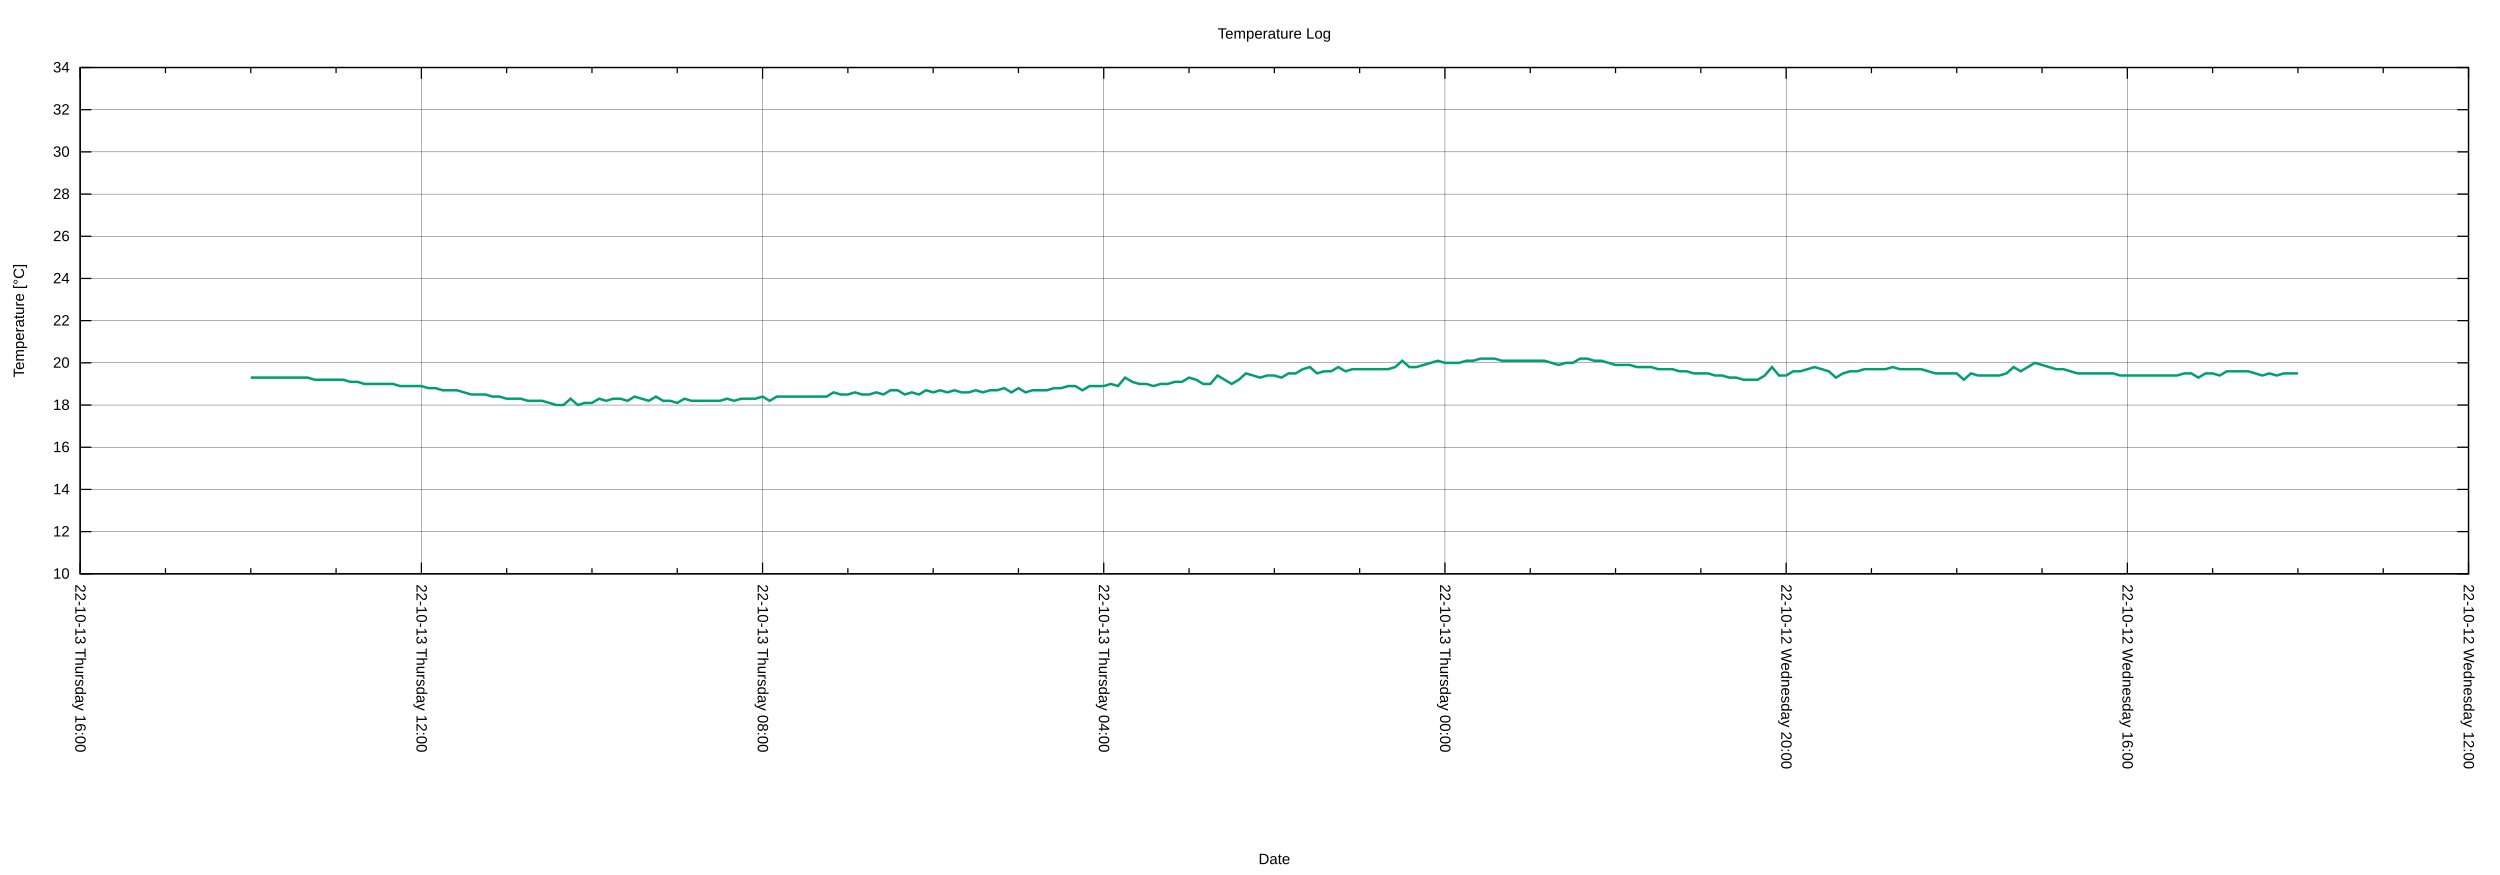
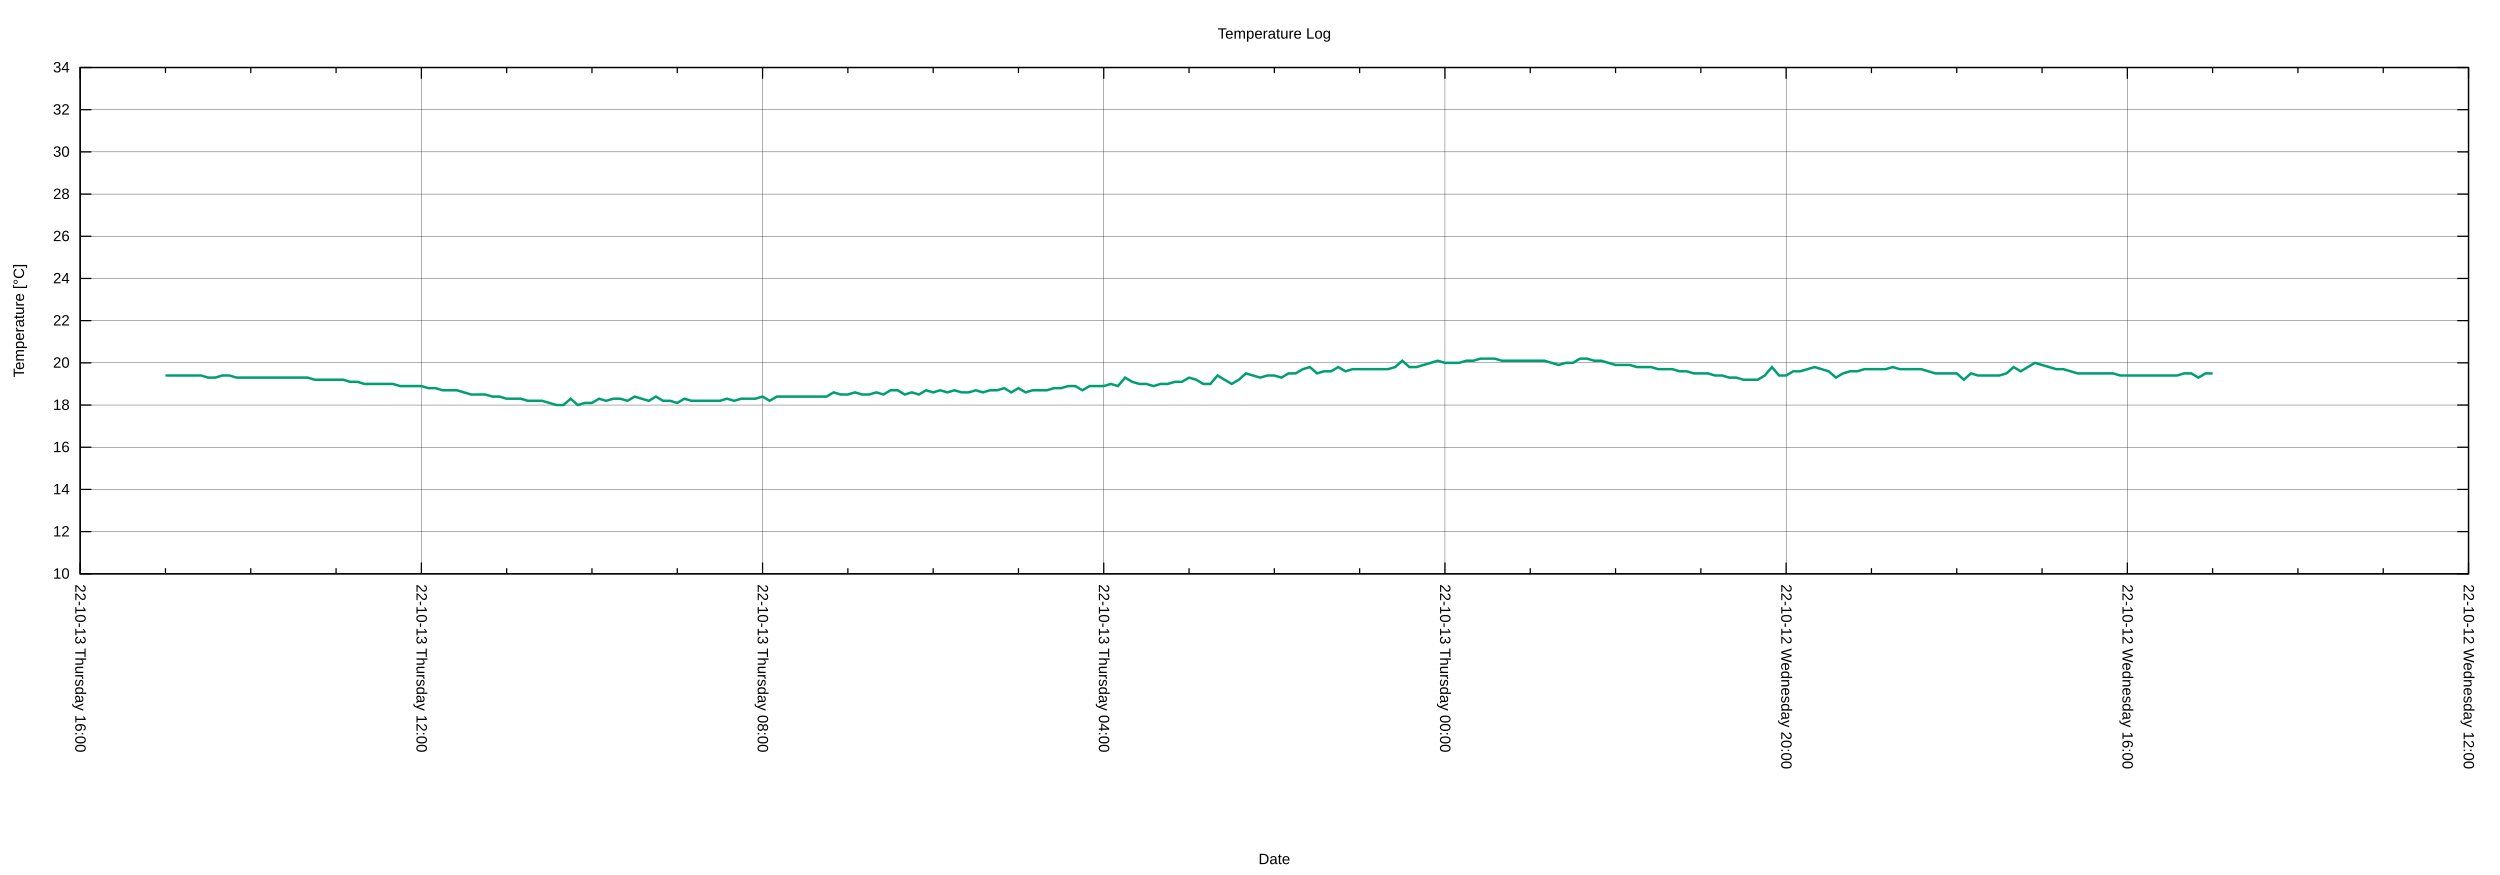
<svg xmlns="http://www.w3.org/2000/svg" xmlns:xlink="http://www.w3.org/1999/xlink" width="2000" height="700" viewBox="0 0 2000 700">
  <g id="gnuplot_canvas">
    <rect x="0" y="0" width="2000" height="700" fill="none" />
    <defs>
      <circle id="gpDot" r="0.5" stroke-width="0.5" stroke="currentColor" />
      <path id="gpPt0" stroke-width="0.222" stroke="currentColor" d="M-1,0 h2 M0,-1 v2" />
      <path id="gpPt1" stroke-width="0.222" stroke="currentColor" d="M-1,-1 L1,1 M1,-1 L-1,1" />
      <path id="gpPt2" stroke-width="0.222" stroke="currentColor" d="M-1,0 L1,0 M0,-1 L0,1 M-1,-1 L1,1 M-1,1 L1,-1" />
      <rect id="gpPt3" stroke-width="0.222" stroke="currentColor" x="-1" y="-1" width="2" height="2" />
      <rect id="gpPt4" stroke-width="0.222" stroke="currentColor" fill="currentColor" x="-1" y="-1" width="2" height="2" />
      <circle id="gpPt5" stroke-width="0.222" stroke="currentColor" cx="0" cy="0" r="1" />
      <use xlink:href="#gpPt5" id="gpPt6" fill="currentColor" stroke="none" />
      <path id="gpPt7" stroke-width="0.222" stroke="currentColor" d="M0,-1.33 L-1.33,0.67 L1.33,0.67 z" />
      <use xlink:href="#gpPt7" id="gpPt8" fill="currentColor" stroke="none" />
      <use xlink:href="#gpPt7" id="gpPt9" stroke="currentColor" transform="rotate(180)" />
      <use xlink:href="#gpPt9" id="gpPt10" fill="currentColor" stroke="none" />
      <use xlink:href="#gpPt3" id="gpPt11" stroke="currentColor" transform="rotate(45)" />
      <use xlink:href="#gpPt11" id="gpPt12" fill="currentColor" stroke="none" />
      <path id="gpPt13" stroke-width="0.222" stroke="currentColor" d="M0,1.330 L1.265,0.411 L0.782,-1.067 L-0.782,-1.076 L-1.265,0.411 z" />
      <use xlink:href="#gpPt13" id="gpPt14" fill="currentColor" stroke="none" />
      <filter id="textbox" filterUnits="objectBoundingBox" x="0" y="0" height="1" width="1">
        <feFlood flood-color="white" flood-opacity="1" result="bgnd" />
        <feComposite in="SourceGraphic" in2="bgnd" operator="atop" />
      </filter>
      <filter id="greybox" filterUnits="objectBoundingBox" x="0" y="0" height="1" width="1">
        <feFlood flood-color="lightgrey" flood-opacity="1" result="grey" />
        <feComposite in="SourceGraphic" in2="grey" operator="atop" />
      </filter>
    </defs>
    <g fill="none" color="white" stroke="currentColor" stroke-width="1.00" stroke-linecap="butt" stroke-linejoin="miter">
</g>
    <g fill="none" color="black" stroke="currentColor" stroke-width="1.00" stroke-linecap="butt" stroke-linejoin="miter">
</g>
    <g fill="none" color="black" stroke="black" stroke-width="0.25" stroke-linecap="butt" stroke-linejoin="miter">
</g>
    <g fill="none" color="black" stroke="currentColor" stroke-width="0.25" stroke-linecap="butt" stroke-linejoin="miter">
      <path stroke="black" class="gridline" d="M64.14,459.04 L1974.82,459.04  " />
    </g>
    <g fill="none" color="black" stroke="black" stroke-width="1.00" stroke-linecap="butt" stroke-linejoin="miter">
</g>
    <g fill="none" color="black" stroke="currentColor" stroke-width="1.00" stroke-linecap="butt" stroke-linejoin="miter">
      <path stroke="black" d="M64.14,459.04 L73.14,459.04 M1974.82,459.04 L1965.82,459.04  " />
      <g transform="translate(55.75,462.94)" stroke="none" fill="black" font-family="Arial" font-size="12.00" text-anchor="end">
        <text>
          <tspan font-family="Arial"> 10</tspan>
        </text>
      </g>
    </g>
    <g fill="none" color="black" stroke="currentColor" stroke-width="1.00" stroke-linecap="butt" stroke-linejoin="miter">
</g>
    <g fill="none" color="black" stroke="black" stroke-width="0.25" stroke-linecap="butt" stroke-linejoin="miter">
</g>
    <g fill="none" color="black" stroke="currentColor" stroke-width="0.25" stroke-linecap="butt" stroke-linejoin="miter">
      <path stroke="black" class="gridline" d="M64.14,425.29 L1974.82,425.29  " />
    </g>
    <g fill="none" color="black" stroke="black" stroke-width="1.00" stroke-linecap="butt" stroke-linejoin="miter">
</g>
    <g fill="none" color="black" stroke="currentColor" stroke-width="1.00" stroke-linecap="butt" stroke-linejoin="miter">
      <path stroke="black" d="M64.14,425.29 L73.14,425.29 M1974.82,425.29 L1965.82,425.29  " />
      <g transform="translate(55.75,429.19)" stroke="none" fill="black" font-family="Arial" font-size="12.00" text-anchor="end">
        <text>
          <tspan font-family="Arial"> 12</tspan>
        </text>
      </g>
    </g>
    <g fill="none" color="black" stroke="currentColor" stroke-width="1.00" stroke-linecap="butt" stroke-linejoin="miter">
</g>
    <g fill="none" color="black" stroke="black" stroke-width="0.25" stroke-linecap="butt" stroke-linejoin="miter">
</g>
    <g fill="none" color="black" stroke="currentColor" stroke-width="0.25" stroke-linecap="butt" stroke-linejoin="miter">
      <path stroke="black" class="gridline" d="M64.14,391.53 L1974.82,391.53  " />
    </g>
    <g fill="none" color="black" stroke="black" stroke-width="1.00" stroke-linecap="butt" stroke-linejoin="miter">
</g>
    <g fill="none" color="black" stroke="currentColor" stroke-width="1.00" stroke-linecap="butt" stroke-linejoin="miter">
      <path stroke="black" d="M64.14,391.53 L73.14,391.53 M1974.82,391.53 L1965.82,391.53  " />
      <g transform="translate(55.75,395.43)" stroke="none" fill="black" font-family="Arial" font-size="12.00" text-anchor="end">
        <text>
          <tspan font-family="Arial"> 14</tspan>
        </text>
      </g>
    </g>
    <g fill="none" color="black" stroke="currentColor" stroke-width="1.00" stroke-linecap="butt" stroke-linejoin="miter">
</g>
    <g fill="none" color="black" stroke="black" stroke-width="0.25" stroke-linecap="butt" stroke-linejoin="miter">
</g>
    <g fill="none" color="black" stroke="currentColor" stroke-width="0.25" stroke-linecap="butt" stroke-linejoin="miter">
      <path stroke="black" class="gridline" d="M64.14,357.78 L1974.82,357.78  " />
    </g>
    <g fill="none" color="black" stroke="black" stroke-width="1.00" stroke-linecap="butt" stroke-linejoin="miter">
</g>
    <g fill="none" color="black" stroke="currentColor" stroke-width="1.00" stroke-linecap="butt" stroke-linejoin="miter">
      <path stroke="black" d="M64.14,357.78 L73.14,357.78 M1974.82,357.78 L1965.82,357.78  " />
      <g transform="translate(55.75,361.68)" stroke="none" fill="black" font-family="Arial" font-size="12.00" text-anchor="end">
        <text>
          <tspan font-family="Arial"> 16</tspan>
        </text>
      </g>
    </g>
    <g fill="none" color="black" stroke="currentColor" stroke-width="1.00" stroke-linecap="butt" stroke-linejoin="miter">
</g>
    <g fill="none" color="black" stroke="black" stroke-width="0.25" stroke-linecap="butt" stroke-linejoin="miter">
</g>
    <g fill="none" color="black" stroke="currentColor" stroke-width="0.25" stroke-linecap="butt" stroke-linejoin="miter">
      <path stroke="black" class="gridline" d="M64.14,324.03 L1974.82,324.03  " />
    </g>
    <g fill="none" color="black" stroke="black" stroke-width="1.00" stroke-linecap="butt" stroke-linejoin="miter">
</g>
    <g fill="none" color="black" stroke="currentColor" stroke-width="1.00" stroke-linecap="butt" stroke-linejoin="miter">
      <path stroke="black" d="M64.14,324.03 L73.14,324.03 M1974.82,324.03 L1965.82,324.03  " />
      <g transform="translate(55.75,327.93)" stroke="none" fill="black" font-family="Arial" font-size="12.00" text-anchor="end">
        <text>
          <tspan font-family="Arial"> 18</tspan>
        </text>
      </g>
    </g>
    <g fill="none" color="black" stroke="currentColor" stroke-width="1.00" stroke-linecap="butt" stroke-linejoin="miter">
</g>
    <g fill="none" color="black" stroke="black" stroke-width="0.25" stroke-linecap="butt" stroke-linejoin="miter">
</g>
    <g fill="none" color="black" stroke="currentColor" stroke-width="0.25" stroke-linecap="butt" stroke-linejoin="miter">
      <path stroke="black" class="gridline" d="M64.14,290.28 L1974.82,290.28  " />
    </g>
    <g fill="none" color="black" stroke="black" stroke-width="1.00" stroke-linecap="butt" stroke-linejoin="miter">
</g>
    <g fill="none" color="black" stroke="currentColor" stroke-width="1.00" stroke-linecap="butt" stroke-linejoin="miter">
      <path stroke="black" d="M64.14,290.28 L73.14,290.28 M1974.82,290.28 L1965.82,290.28  " />
      <g transform="translate(55.75,294.18)" stroke="none" fill="black" font-family="Arial" font-size="12.00" text-anchor="end">
        <text>
          <tspan font-family="Arial"> 20</tspan>
        </text>
      </g>
    </g>
    <g fill="none" color="black" stroke="currentColor" stroke-width="1.00" stroke-linecap="butt" stroke-linejoin="miter">
</g>
    <g fill="none" color="black" stroke="black" stroke-width="0.25" stroke-linecap="butt" stroke-linejoin="miter">
</g>
    <g fill="none" color="black" stroke="currentColor" stroke-width="0.25" stroke-linecap="butt" stroke-linejoin="miter">
      <path stroke="black" class="gridline" d="M64.14,256.52 L1974.82,256.52  " />
    </g>
    <g fill="none" color="black" stroke="black" stroke-width="1.00" stroke-linecap="butt" stroke-linejoin="miter">
</g>
    <g fill="none" color="black" stroke="currentColor" stroke-width="1.00" stroke-linecap="butt" stroke-linejoin="miter">
      <path stroke="black" d="M64.14,256.52 L73.14,256.52 M1974.82,256.52 L1965.82,256.52  " />
      <g transform="translate(55.75,260.42)" stroke="none" fill="black" font-family="Arial" font-size="12.00" text-anchor="end">
        <text>
          <tspan font-family="Arial"> 22</tspan>
        </text>
      </g>
    </g>
    <g fill="none" color="black" stroke="currentColor" stroke-width="1.00" stroke-linecap="butt" stroke-linejoin="miter">
</g>
    <g fill="none" color="black" stroke="black" stroke-width="0.25" stroke-linecap="butt" stroke-linejoin="miter">
</g>
    <g fill="none" color="black" stroke="currentColor" stroke-width="0.25" stroke-linecap="butt" stroke-linejoin="miter">
      <path stroke="black" class="gridline" d="M64.14,222.77 L1974.82,222.77  " />
    </g>
    <g fill="none" color="black" stroke="black" stroke-width="1.00" stroke-linecap="butt" stroke-linejoin="miter">
</g>
    <g fill="none" color="black" stroke="currentColor" stroke-width="1.00" stroke-linecap="butt" stroke-linejoin="miter">
      <path stroke="black" d="M64.14,222.77 L73.14,222.77 M1974.82,222.77 L1965.82,222.77  " />
      <g transform="translate(55.75,226.67)" stroke="none" fill="black" font-family="Arial" font-size="12.00" text-anchor="end">
        <text>
          <tspan font-family="Arial"> 24</tspan>
        </text>
      </g>
    </g>
    <g fill="none" color="black" stroke="currentColor" stroke-width="1.00" stroke-linecap="butt" stroke-linejoin="miter">
</g>
    <g fill="none" color="black" stroke="black" stroke-width="0.25" stroke-linecap="butt" stroke-linejoin="miter">
</g>
    <g fill="none" color="black" stroke="currentColor" stroke-width="0.25" stroke-linecap="butt" stroke-linejoin="miter">
      <path stroke="black" class="gridline" d="M64.14,189.02 L1974.82,189.02  " />
    </g>
    <g fill="none" color="black" stroke="black" stroke-width="1.00" stroke-linecap="butt" stroke-linejoin="miter">
</g>
    <g fill="none" color="black" stroke="currentColor" stroke-width="1.00" stroke-linecap="butt" stroke-linejoin="miter">
      <path stroke="black" d="M64.14,189.02 L73.14,189.02 M1974.82,189.02 L1965.82,189.02  " />
      <g transform="translate(55.75,192.92)" stroke="none" fill="black" font-family="Arial" font-size="12.00" text-anchor="end">
        <text>
          <tspan font-family="Arial"> 26</tspan>
        </text>
      </g>
    </g>
    <g fill="none" color="black" stroke="currentColor" stroke-width="1.00" stroke-linecap="butt" stroke-linejoin="miter">
</g>
    <g fill="none" color="black" stroke="black" stroke-width="0.25" stroke-linecap="butt" stroke-linejoin="miter">
</g>
    <g fill="none" color="black" stroke="currentColor" stroke-width="0.25" stroke-linecap="butt" stroke-linejoin="miter">
      <path stroke="black" class="gridline" d="M64.14,155.27 L1974.82,155.27  " />
    </g>
    <g fill="none" color="black" stroke="black" stroke-width="1.00" stroke-linecap="butt" stroke-linejoin="miter">
</g>
    <g fill="none" color="black" stroke="currentColor" stroke-width="1.00" stroke-linecap="butt" stroke-linejoin="miter">
      <path stroke="black" d="M64.14,155.27 L73.14,155.27 M1974.82,155.27 L1965.82,155.27  " />
      <g transform="translate(55.75,159.17)" stroke="none" fill="black" font-family="Arial" font-size="12.00" text-anchor="end">
        <text>
          <tspan font-family="Arial"> 28</tspan>
        </text>
      </g>
    </g>
    <g fill="none" color="black" stroke="currentColor" stroke-width="1.00" stroke-linecap="butt" stroke-linejoin="miter">
</g>
    <g fill="none" color="black" stroke="black" stroke-width="0.25" stroke-linecap="butt" stroke-linejoin="miter">
</g>
    <g fill="none" color="black" stroke="currentColor" stroke-width="0.25" stroke-linecap="butt" stroke-linejoin="miter">
      <path stroke="black" class="gridline" d="M64.14,121.51 L1974.82,121.51  " />
    </g>
    <g fill="none" color="black" stroke="black" stroke-width="1.00" stroke-linecap="butt" stroke-linejoin="miter">
</g>
    <g fill="none" color="black" stroke="currentColor" stroke-width="1.00" stroke-linecap="butt" stroke-linejoin="miter">
      <path stroke="black" d="M64.14,121.51 L73.14,121.51 M1974.82,121.51 L1965.82,121.51  " />
      <g transform="translate(55.75,125.41)" stroke="none" fill="black" font-family="Arial" font-size="12.00" text-anchor="end">
        <text>
          <tspan font-family="Arial"> 30</tspan>
        </text>
      </g>
    </g>
    <g fill="none" color="black" stroke="currentColor" stroke-width="1.00" stroke-linecap="butt" stroke-linejoin="miter">
</g>
    <g fill="none" color="black" stroke="black" stroke-width="0.25" stroke-linecap="butt" stroke-linejoin="miter">
</g>
    <g fill="none" color="black" stroke="currentColor" stroke-width="0.25" stroke-linecap="butt" stroke-linejoin="miter">
      <path stroke="black" class="gridline" d="M64.14,87.76 L1974.82,87.76  " />
    </g>
    <g fill="none" color="black" stroke="black" stroke-width="1.00" stroke-linecap="butt" stroke-linejoin="miter">
</g>
    <g fill="none" color="black" stroke="currentColor" stroke-width="1.00" stroke-linecap="butt" stroke-linejoin="miter">
      <path stroke="black" d="M64.14,87.76 L73.14,87.76 M1974.82,87.76 L1965.82,87.76  " />
      <g transform="translate(55.75,91.66)" stroke="none" fill="black" font-family="Arial" font-size="12.00" text-anchor="end">
        <text>
          <tspan font-family="Arial"> 32</tspan>
        </text>
      </g>
    </g>
    <g fill="none" color="black" stroke="currentColor" stroke-width="1.00" stroke-linecap="butt" stroke-linejoin="miter">
</g>
    <g fill="none" color="black" stroke="black" stroke-width="0.25" stroke-linecap="butt" stroke-linejoin="miter">
</g>
    <g fill="none" color="black" stroke="currentColor" stroke-width="0.25" stroke-linecap="butt" stroke-linejoin="miter">
      <path stroke="black" class="gridline" d="M64.14,54.01 L1974.82,54.01  " />
    </g>
    <g fill="none" color="black" stroke="black" stroke-width="1.00" stroke-linecap="butt" stroke-linejoin="miter">
</g>
    <g fill="none" color="black" stroke="currentColor" stroke-width="1.00" stroke-linecap="butt" stroke-linejoin="miter">
      <path stroke="black" d="M64.14,54.01 L73.14,54.01 M1974.82,54.01 L1965.82,54.01  " />
      <g transform="translate(55.75,57.91)" stroke="none" fill="black" font-family="Arial" font-size="12.00" text-anchor="end">
        <text>
          <tspan font-family="Arial"> 34</tspan>
        </text>
      </g>
    </g>
    <g fill="none" color="black" stroke="currentColor" stroke-width="1.00" stroke-linecap="butt" stroke-linejoin="miter">
</g>
    <g fill="none" color="black" stroke="black" stroke-width="0.25" stroke-linecap="butt" stroke-linejoin="miter">
</g>
    <g fill="none" color="black" stroke="currentColor" stroke-width="0.25" stroke-linecap="butt" stroke-linejoin="miter">
      <path stroke="black" class="gridline" d="M1974.82,459.04 L1974.82,54.01  " />
    </g>
    <g fill="none" color="black" stroke="black" stroke-width="1.00" stroke-linecap="butt" stroke-linejoin="miter">
</g>
    <g fill="none" color="black" stroke="currentColor" stroke-width="1.00" stroke-linecap="butt" stroke-linejoin="miter">
      <path stroke="black" d="M1974.82,459.04 L1974.82,450.04 M1974.82,54.01 L1974.82,63.01  " />
      <g transform="translate(1970.92,467.43) rotate(90)" stroke="none" fill="black" font-family="Arial" font-size="12.00" text-anchor="start">
        <text>
          <tspan font-family="Arial">22-10-12 Wednesday 12:00</tspan>
        </text>
      </g>
    </g>
    <g fill="none" color="black" stroke="currentColor" stroke-width="1.00" stroke-linecap="butt" stroke-linejoin="miter">
      <path stroke="black" d="M1906.58,459.04 L1906.58,454.54 M1906.58,54.01 L1906.58,58.51 M1838.34,459.04 L1838.34,454.54 M1838.34,54.01 L1838.34,58.51   M1770.10,459.04 L1770.10,454.54 M1770.10,54.01 L1770.10,58.51  " />
    </g>
    <g fill="none" color="black" stroke="black" stroke-width="0.25" stroke-linecap="butt" stroke-linejoin="miter">
</g>
    <g fill="none" color="black" stroke="currentColor" stroke-width="0.25" stroke-linecap="butt" stroke-linejoin="miter">
      <path stroke="black" class="gridline" d="M1701.87,459.04 L1701.87,54.01  " />
    </g>
    <g fill="none" color="black" stroke="black" stroke-width="1.00" stroke-linecap="butt" stroke-linejoin="miter">
</g>
    <g fill="none" color="black" stroke="currentColor" stroke-width="1.00" stroke-linecap="butt" stroke-linejoin="miter">
      <path stroke="black" d="M1701.87,459.04 L1701.87,450.04 M1701.87,54.01 L1701.87,63.01  " />
      <g transform="translate(1697.97,467.43) rotate(90)" stroke="none" fill="black" font-family="Arial" font-size="12.00" text-anchor="start">
        <text>
          <tspan font-family="Arial">22-10-12 Wednesday 16:00</tspan>
        </text>
      </g>
    </g>
    <g fill="none" color="black" stroke="currentColor" stroke-width="1.00" stroke-linecap="butt" stroke-linejoin="miter">
      <path stroke="black" d="M1633.63,459.04 L1633.63,454.54 M1633.63,54.01 L1633.63,58.51 M1565.39,459.04 L1565.39,454.54 M1565.39,54.01 L1565.39,58.51   M1497.15,459.04 L1497.15,454.54 M1497.15,54.01 L1497.15,58.51  " />
    </g>
    <g fill="none" color="black" stroke="black" stroke-width="0.25" stroke-linecap="butt" stroke-linejoin="miter">
</g>
    <g fill="none" color="black" stroke="currentColor" stroke-width="0.25" stroke-linecap="butt" stroke-linejoin="miter">
      <path stroke="black" class="gridline" d="M1428.91,459.04 L1428.91,54.01  " />
    </g>
    <g fill="none" color="black" stroke="black" stroke-width="1.00" stroke-linecap="butt" stroke-linejoin="miter">
</g>
    <g fill="none" color="black" stroke="currentColor" stroke-width="1.00" stroke-linecap="butt" stroke-linejoin="miter">
      <path stroke="black" d="M1428.91,459.04 L1428.91,450.04 M1428.91,54.01 L1428.91,63.01  " />
      <g transform="translate(1425.01,467.43) rotate(90)" stroke="none" fill="black" font-family="Arial" font-size="12.00" text-anchor="start">
        <text>
          <tspan font-family="Arial">22-10-12 Wednesday 20:00</tspan>
        </text>
      </g>
    </g>
    <g fill="none" color="black" stroke="currentColor" stroke-width="1.00" stroke-linecap="butt" stroke-linejoin="miter">
      <path stroke="black" d="M1360.67,459.04 L1360.67,454.54 M1360.67,54.01 L1360.67,58.51 M1292.43,459.04 L1292.43,454.54 M1292.43,54.01 L1292.43,58.51   M1224.20,459.04 L1224.20,454.54 M1224.20,54.01 L1224.20,58.51  " />
    </g>
    <g fill="none" color="black" stroke="black" stroke-width="0.25" stroke-linecap="butt" stroke-linejoin="miter">
</g>
    <g fill="none" color="black" stroke="currentColor" stroke-width="0.25" stroke-linecap="butt" stroke-linejoin="miter">
      <path stroke="black" class="gridline" d="M1155.96,459.04 L1155.96,54.01  " />
    </g>
    <g fill="none" color="black" stroke="black" stroke-width="1.00" stroke-linecap="butt" stroke-linejoin="miter">
</g>
    <g fill="none" color="black" stroke="currentColor" stroke-width="1.00" stroke-linecap="butt" stroke-linejoin="miter">
      <path stroke="black" d="M1155.96,459.04 L1155.96,450.04 M1155.96,54.01 L1155.96,63.01  " />
      <g transform="translate(1152.06,467.43) rotate(90)" stroke="none" fill="black" font-family="Arial" font-size="12.00" text-anchor="start">
        <text>
          <tspan font-family="Arial">22-10-13 Thursday 00:00</tspan>
        </text>
      </g>
    </g>
    <g fill="none" color="black" stroke="currentColor" stroke-width="1.00" stroke-linecap="butt" stroke-linejoin="miter">
      <path stroke="black" d="M1087.72,459.04 L1087.72,454.54 M1087.72,54.01 L1087.72,58.51 M1019.48,459.04 L1019.48,454.54 M1019.48,54.01 L1019.48,58.51   M951.24,459.04 L951.24,454.54 M951.24,54.01 L951.24,58.51  " />
    </g>
    <g fill="none" color="black" stroke="black" stroke-width="0.25" stroke-linecap="butt" stroke-linejoin="miter">
</g>
    <g fill="none" color="black" stroke="currentColor" stroke-width="0.25" stroke-linecap="butt" stroke-linejoin="miter">
      <path stroke="black" class="gridline" d="M883.00,459.04 L883.00,54.01  " />
    </g>
    <g fill="none" color="black" stroke="black" stroke-width="1.00" stroke-linecap="butt" stroke-linejoin="miter">
</g>
    <g fill="none" color="black" stroke="currentColor" stroke-width="1.00" stroke-linecap="butt" stroke-linejoin="miter">
      <path stroke="black" d="M883.00,459.04 L883.00,450.04 M883.00,54.01 L883.00,63.01  " />
      <g transform="translate(879.10,467.43) rotate(90)" stroke="none" fill="black" font-family="Arial" font-size="12.00" text-anchor="start">
        <text>
          <tspan font-family="Arial">22-10-13 Thursday 04:00</tspan>
        </text>
      </g>
    </g>
    <g fill="none" color="black" stroke="currentColor" stroke-width="1.00" stroke-linecap="butt" stroke-linejoin="miter">
      <path stroke="black" d="M814.76,459.04 L814.76,454.54 M814.76,54.01 L814.76,58.51 M746.53,459.04 L746.53,454.54 M746.53,54.01 L746.53,58.51   M678.29,459.04 L678.29,454.54 M678.29,54.01 L678.29,58.51  " />
    </g>
    <g fill="none" color="black" stroke="black" stroke-width="0.25" stroke-linecap="butt" stroke-linejoin="miter">
</g>
    <g fill="none" color="black" stroke="currentColor" stroke-width="0.25" stroke-linecap="butt" stroke-linejoin="miter">
      <path stroke="black" class="gridline" d="M610.05,459.04 L610.05,54.01  " />
    </g>
    <g fill="none" color="black" stroke="black" stroke-width="1.00" stroke-linecap="butt" stroke-linejoin="miter">
</g>
    <g fill="none" color="black" stroke="currentColor" stroke-width="1.00" stroke-linecap="butt" stroke-linejoin="miter">
      <path stroke="black" d="M610.05,459.04 L610.05,450.04 M610.05,54.01 L610.05,63.01  " />
      <g transform="translate(606.15,467.43) rotate(90)" stroke="none" fill="black" font-family="Arial" font-size="12.00" text-anchor="start">
        <text>
          <tspan font-family="Arial">22-10-13 Thursday 08:00</tspan>
        </text>
      </g>
    </g>
    <g fill="none" color="black" stroke="currentColor" stroke-width="1.00" stroke-linecap="butt" stroke-linejoin="miter">
      <path stroke="black" d="M541.81,459.04 L541.81,454.54 M541.81,54.01 L541.81,58.51 M473.57,459.04 L473.57,454.54 M473.57,54.01 L473.57,58.51   M405.33,459.04 L405.33,454.54 M405.33,54.01 L405.33,58.51  " />
    </g>
    <g fill="none" color="black" stroke="black" stroke-width="0.25" stroke-linecap="butt" stroke-linejoin="miter">
</g>
    <g fill="none" color="black" stroke="currentColor" stroke-width="0.25" stroke-linecap="butt" stroke-linejoin="miter">
      <path stroke="black" class="gridline" d="M337.09,459.04 L337.09,54.01  " />
    </g>
    <g fill="none" color="black" stroke="black" stroke-width="1.00" stroke-linecap="butt" stroke-linejoin="miter">
</g>
    <g fill="none" color="black" stroke="currentColor" stroke-width="1.00" stroke-linecap="butt" stroke-linejoin="miter">
      <path stroke="black" d="M337.09,459.04 L337.09,450.04 M337.09,54.01 L337.09,63.01  " />
      <g transform="translate(333.19,467.43) rotate(90)" stroke="none" fill="black" font-family="Arial" font-size="12.00" text-anchor="start">
        <text>
          <tspan font-family="Arial">22-10-13 Thursday 12:00</tspan>
        </text>
      </g>
    </g>
    <g fill="none" color="black" stroke="currentColor" stroke-width="1.00" stroke-linecap="butt" stroke-linejoin="miter">
      <path stroke="black" d="M268.86,459.04 L268.86,454.54 M268.86,54.01 L268.86,58.51 M200.62,459.04 L200.62,454.54 M200.62,54.01 L200.62,58.51   M132.38,459.04 L132.38,454.54 M132.38,54.01 L132.38,58.51  " />
    </g>
    <g fill="none" color="black" stroke="black" stroke-width="0.25" stroke-linecap="butt" stroke-linejoin="miter">
</g>
    <g fill="none" color="black" stroke="currentColor" stroke-width="0.25" stroke-linecap="butt" stroke-linejoin="miter">
      <path stroke="black" class="gridline" d="M64.14,459.04 L64.14,54.01  " />
    </g>
    <g fill="none" color="black" stroke="black" stroke-width="1.00" stroke-linecap="butt" stroke-linejoin="miter">
</g>
    <g fill="none" color="black" stroke="currentColor" stroke-width="1.00" stroke-linecap="butt" stroke-linejoin="miter">
      <path stroke="black" d="M64.14,459.04 L64.14,450.04 M64.14,54.01 L64.14,63.01  " />
      <g transform="translate(60.24,467.43) rotate(90)" stroke="none" fill="black" font-family="Arial" font-size="12.00" text-anchor="start">
        <text>
          <tspan font-family="Arial">22-10-13 Thursday 16:00</tspan>
        </text>
      </g>
    </g>
    <g fill="none" color="black" stroke="currentColor" stroke-width="1.00" stroke-linecap="butt" stroke-linejoin="miter">
</g>
    <g fill="none" color="black" stroke="currentColor" stroke-width="1.00" stroke-linecap="butt" stroke-linejoin="miter">
      <path stroke="black" d="M64.14,54.01 L64.14,459.04 L1974.82,459.04 L1974.82,54.01 L64.14,54.01 Z  " />
    </g>
    <g fill="none" color="black" stroke="currentColor" stroke-width="1.00" stroke-linecap="butt" stroke-linejoin="miter">
      <g transform="translate(19.18,256.53) rotate(270)" stroke="none" fill="black" font-family="Arial" font-size="12.00" text-anchor="middle">
        <text>
          <tspan font-family="Arial">Temperature [°C]</tspan>
        </text>
      </g>
    </g>
    <g fill="none" color="black" stroke="currentColor" stroke-width="1.00" stroke-linecap="butt" stroke-linejoin="miter">
      <g transform="translate(1019.48,691.30)" stroke="none" fill="black" font-family="Arial" font-size="12.00" text-anchor="middle">
        <text>
          <tspan font-family="Arial">Date</tspan>
        </text>
      </g>
    </g>
    <g fill="none" color="black" stroke="currentColor" stroke-width="1.00" stroke-linecap="butt" stroke-linejoin="miter">
</g>
    <g id="gnuplot_plot_1">
      <g fill="none" color="white" stroke="currentColor" stroke-width="2.00" stroke-linecap="butt" stroke-linejoin="miter">
</g>
      <g fill="none" color="black" stroke="currentColor" stroke-width="2.00" stroke-linecap="butt" stroke-linejoin="miter">
-         <path stroke="rgb(  0, 158, 115)" d="M200.62,302.09 L206.30,302.09 L211.99,302.09 L217.68,302.09 L223.36,302.09 L229.05,302.09 L234.74,302.09 L240.42,302.09   L246.11,302.09 L251.80,303.78 L257.48,303.78 L263.17,303.78 L268.86,303.78 L274.54,303.78 L280.23,305.47 L285.92,305.47   L291.60,307.15 L297.29,307.15 L302.98,307.15 L308.66,307.15 L314.35,307.15 L320.03,308.84 L325.72,308.84 L331.41,308.84   L337.09,308.84 L342.78,310.53 L348.47,310.53 L354.15,312.22 L359.84,312.22 L365.53,312.22 L371.21,313.90 L376.90,315.59   L382.59,315.59 L388.27,315.59 L393.96,317.28 L399.65,317.28 L405.33,318.97 L411.02,318.97 L416.71,318.97 L422.39,320.65   L428.08,320.65 L433.77,320.65 L439.45,322.34 L445.14,324.03 L450.83,324.03 L456.51,318.97 L462.20,324.03 L467.88,322.34   L473.57,322.34 L479.26,318.97 L484.94,320.65 L490.63,318.97 L496.32,318.97 L502.00,320.65 L507.69,317.28 L513.38,318.97   L519.06,320.65 L524.75,317.28 L530.44,320.65 L536.12,320.65 L541.81,322.34 L547.50,318.97 L553.18,320.65 L558.87,320.65   L564.56,320.65 L570.24,320.65 L575.93,320.65 L581.62,318.97 L587.30,320.65 L592.99,318.97 L598.68,318.97 L604.36,318.97   L610.05,317.28 L615.74,320.65 L621.42,317.28 L627.11,317.28 L632.79,317.28 L638.48,317.28 L644.17,317.28 L649.85,317.28   L655.54,317.28 L661.23,317.28 L666.91,313.90 L672.60,315.59 L678.29,315.59 L683.97,313.90 L689.66,315.59 L695.35,315.59   L701.03,313.90 L706.72,315.59 L712.41,312.22 L718.09,312.22 L723.78,315.59 L729.47,313.90 L735.15,315.59 L740.84,312.22   L746.53,313.90 L752.21,312.22 L757.90,313.90 L763.59,312.22 L769.27,313.90 L774.96,313.90 L780.65,312.22 L786.33,313.90   L792.02,312.22 L797.70,312.22 L803.39,310.53 L809.08,313.90 L814.76,310.53 L820.45,313.90 L826.14,312.22 L831.82,312.22   L837.51,312.22 L843.20,310.53 L848.88,310.53 L854.57,308.84 L860.26,308.84 L865.94,312.22 L871.63,308.84 L877.32,308.84   L883.00,308.84 L888.69,307.15 L894.38,308.84 L900.06,302.09 L905.75,305.47 L911.44,307.15 L917.12,307.15 L922.81,308.84   L928.50,307.15 L934.18,307.15 L939.87,305.47 L945.55,305.47 L951.24,302.09 L956.93,303.78 L962.61,307.15 L968.30,307.15   L973.99,300.40 L979.67,303.78 L985.36,307.15 L991.05,303.78 L996.73,298.72 L1002.42,300.40 L1008.11,302.09 L1013.79,300.40   L1019.48,300.40 L1025.17,302.09 L1030.85,298.72 L1036.54,298.72 L1042.23,295.34 L1047.91,293.65 L1053.60,298.72 L1059.29,297.03   L1064.97,297.03 L1070.66,293.65 L1076.35,297.03 L1082.03,295.34 L1087.72,295.34 L1093.41,295.34 L1099.09,295.34 L1104.78,295.34   L1110.46,295.34 L1116.15,293.65 L1121.84,288.59 L1127.52,293.65 L1133.21,293.65 L1138.90,291.97 L1144.58,290.28 L1150.27,288.59   L1155.96,290.28 L1161.64,290.28 L1167.33,290.28 L1173.02,288.59 L1178.70,288.59 L1184.39,286.90 L1190.08,286.90 L1195.76,286.90   L1201.45,288.59 L1207.14,288.59 L1212.82,288.59 L1218.51,288.59 L1224.20,288.59 L1229.88,288.59 L1235.57,288.59 L1241.26,290.28   L1246.94,291.97 L1252.63,290.28 L1258.32,290.28 L1264.00,286.90 L1269.69,286.90 L1275.37,288.59 L1281.06,288.59 L1286.75,290.28   L1292.43,291.97 L1298.12,291.97 L1303.81,291.97 L1309.49,293.65 L1315.18,293.65 L1320.87,293.65 L1326.55,295.34 L1332.24,295.34   L1337.93,295.34 L1343.61,297.03 L1349.30,297.03 L1354.99,298.72 L1360.67,298.72 L1366.36,298.72 L1372.05,300.40 L1377.73,300.40   L1383.42,302.09 L1389.11,302.09 L1394.79,303.78 L1400.48,303.78 L1406.17,303.78 L1411.85,300.40 L1417.54,293.65 L1423.22,300.40   L1428.91,300.40 L1434.60,297.03 L1440.28,297.03 L1445.97,295.34 L1451.66,293.65 L1457.34,295.34 L1463.03,297.03 L1468.72,302.09   L1474.40,298.72 L1480.09,297.03 L1485.78,297.03 L1491.46,295.34 L1497.15,295.34 L1502.84,295.34 L1508.52,295.34 L1514.21,293.65   L1519.90,295.34 L1525.58,295.34 L1531.27,295.34 L1536.96,295.34 L1542.64,297.03 L1548.33,298.72 L1554.02,298.72 L1559.70,298.72   L1565.39,298.72 L1571.08,303.78 L1576.76,298.72 L1582.45,300.40 L1588.13,300.40 L1593.82,300.40 L1599.51,300.40 L1605.19,298.72   L1610.88,293.65 L1616.57,297.03 L1622.25,293.65 L1627.94,290.28 L1633.63,291.97 L1639.31,293.65 L1645.00,295.34 L1650.69,295.34   L1656.37,297.03 L1662.06,298.72 L1667.75,298.72 L1673.43,298.72 L1679.12,298.72 L1684.81,298.72 L1690.49,298.72 L1696.18,300.40   L1701.87,300.40 L1707.55,300.40 L1713.24,300.40 L1718.93,300.40 L1724.61,300.40 L1730.30,300.40 L1735.99,300.40 L1741.67,300.40   L1747.36,298.72 L1753.04,298.72 L1758.73,302.09 L1764.42,298.72 L1770.10,298.72 L1775.79,300.40 L1781.48,297.03 L1787.16,297.03   L1792.85,297.03 L1798.54,297.03 L1804.22,298.72 L1809.91,300.40 L1815.60,298.72 L1821.28,300.40 L1826.97,298.72 L1832.66,298.72   L1838.34,298.72  " />
+         <path stroke="rgb(  0, 158, 115)" d="M132.38,300.40 L138.07,300.40 L143.75,300.40 L149.44,300.40 L155.12,300.40 L160.81,300.40 L166.50,302.09 L172.18,302.09   L177.87,300.40 L183.56,300.40 L189.24,302.09 L194.93,302.09 L200.62,302.09 L206.30,302.09 L211.99,302.09 L217.68,302.09   L223.36,302.09 L229.05,302.09 L234.74,302.09 L240.42,302.09 L246.11,302.09 L251.80,303.78 L257.48,303.78 L263.17,303.78   L268.86,303.78 L274.54,303.78 L280.23,305.47 L285.92,305.47 L291.60,307.15 L297.29,307.15 L302.98,307.15 L308.66,307.15   L314.35,307.15 L320.03,308.84 L325.72,308.84 L331.41,308.84 L337.09,308.84 L342.78,310.53 L348.47,310.53 L354.15,312.22   L359.84,312.22 L365.53,312.22 L371.21,313.90 L376.90,315.59 L382.59,315.59 L388.27,315.59 L393.96,317.28 L399.65,317.28   L405.33,318.97 L411.02,318.97 L416.71,318.97 L422.39,320.65 L428.08,320.65 L433.77,320.65 L439.45,322.34 L445.14,324.03   L450.83,324.03 L456.51,318.97 L462.20,324.03 L467.88,322.34 L473.57,322.34 L479.26,318.97 L484.94,320.65 L490.63,318.97   L496.32,318.97 L502.00,320.65 L507.69,317.28 L513.38,318.97 L519.06,320.65 L524.75,317.28 L530.44,320.65 L536.12,320.65   L541.81,322.34 L547.50,318.97 L553.18,320.65 L558.87,320.65 L564.56,320.65 L570.24,320.65 L575.93,320.65 L581.62,318.97   L587.30,320.65 L592.99,318.97 L598.68,318.97 L604.36,318.97 L610.05,317.28 L615.74,320.65 L621.42,317.28 L627.11,317.28   L632.79,317.28 L638.48,317.28 L644.17,317.28 L649.85,317.28 L655.54,317.28 L661.23,317.28 L666.91,313.90 L672.60,315.59   L678.29,315.59 L683.97,313.90 L689.66,315.59 L695.35,315.59 L701.03,313.90 L706.72,315.59 L712.41,312.22 L718.09,312.22   L723.78,315.59 L729.47,313.90 L735.15,315.59 L740.84,312.22 L746.53,313.90 L752.21,312.22 L757.90,313.90 L763.59,312.22   L769.27,313.90 L774.96,313.90 L780.65,312.22 L786.33,313.90 L792.02,312.22 L797.70,312.22 L803.39,310.53 L809.08,313.90   L814.76,310.53 L820.45,313.90 L826.14,312.22 L831.82,312.22 L837.51,312.22 L843.20,310.53 L848.88,310.53 L854.57,308.84   L860.26,308.84 L865.94,312.22 L871.63,308.84 L877.32,308.84 L883.00,308.84 L888.69,307.15 L894.38,308.84 L900.06,302.09   L905.75,305.47 L911.44,307.15 L917.12,307.15 L922.81,308.84 L928.50,307.15 L934.18,307.15 L939.87,305.47 L945.55,305.47   L951.24,302.09 L956.93,303.78 L962.61,307.15 L968.30,307.15 L973.99,300.40 L979.67,303.78 L985.36,307.15 L991.05,303.78   L996.73,298.72 L1002.42,300.40 L1008.11,302.09 L1013.79,300.40 L1019.48,300.40 L1025.17,302.09 L1030.85,298.72 L1036.54,298.72   L1042.23,295.34 L1047.91,293.65 L1053.60,298.72 L1059.29,297.03 L1064.97,297.03 L1070.66,293.65 L1076.35,297.03 L1082.03,295.34   L1087.72,295.34 L1093.41,295.34 L1099.09,295.34 L1104.78,295.34 L1110.46,295.34 L1116.15,293.65 L1121.84,288.59 L1127.52,293.65   L1133.21,293.65 L1138.90,291.97 L1144.58,290.28 L1150.27,288.59 L1155.96,290.28 L1161.64,290.28 L1167.33,290.28 L1173.02,288.59   L1178.70,288.59 L1184.39,286.90 L1190.08,286.90 L1195.76,286.90 L1201.45,288.59 L1207.14,288.59 L1212.82,288.59 L1218.51,288.59   L1224.20,288.59 L1229.88,288.59 L1235.57,288.59 L1241.26,290.28 L1246.94,291.97 L1252.63,290.28 L1258.32,290.28 L1264.00,286.90   L1269.69,286.90 L1275.37,288.59 L1281.06,288.59 L1286.75,290.28 L1292.43,291.97 L1298.12,291.97 L1303.81,291.97 L1309.49,293.65   L1315.18,293.65 L1320.87,293.65 L1326.55,295.34 L1332.24,295.34 L1337.93,295.34 L1343.61,297.03 L1349.30,297.03 L1354.99,298.72   L1360.67,298.72 L1366.36,298.72 L1372.05,300.40 L1377.73,300.40 L1383.42,302.09 L1389.11,302.09 L1394.79,303.78 L1400.48,303.78   L1406.17,303.78 L1411.85,300.40 L1417.54,293.65 L1423.22,300.40 L1428.91,300.40 L1434.60,297.03 L1440.28,297.03 L1445.97,295.34   L1451.66,293.65 L1457.34,295.34 L1463.03,297.03 L1468.72,302.09 L1474.40,298.72 L1480.09,297.03 L1485.78,297.03 L1491.46,295.34   L1497.15,295.34 L1502.84,295.34 L1508.52,295.34 L1514.21,293.65 L1519.90,295.34 L1525.58,295.34 L1531.27,295.34 L1536.96,295.34   L1542.64,297.03 L1548.33,298.72 L1554.02,298.72 L1559.70,298.72 L1565.39,298.72 L1571.08,303.78 L1576.76,298.72 L1582.45,300.40   L1588.13,300.40 L1593.82,300.40 L1599.51,300.40 L1605.19,298.72 L1610.88,293.65 L1616.57,297.03 L1622.25,293.65 L1627.94,290.28   L1633.63,291.97 L1639.31,293.65 L1645.00,295.34 L1650.69,295.34 L1656.37,297.03 L1662.06,298.72 L1667.75,298.72 L1673.43,298.72   L1679.12,298.72 L1684.81,298.72 L1690.49,298.72 L1696.18,300.40 L1701.87,300.40 L1707.55,300.40 L1713.24,300.40 L1718.93,300.40   L1724.61,300.40 L1730.30,300.40 L1735.99,300.40 L1741.67,300.40 L1747.36,298.72 L1753.04,298.72 L1758.73,302.09 L1764.42,298.72   L1770.10,298.72  " />
      </g>
    </g>
    <g fill="none" color="black" stroke="currentColor" stroke-width="2.00" stroke-linecap="butt" stroke-linejoin="miter">
</g>
    <g fill="none" color="black" stroke="black" stroke-width="1.00" stroke-linecap="butt" stroke-linejoin="miter">
</g>
    <g fill="none" color="black" stroke="currentColor" stroke-width="1.00" stroke-linecap="butt" stroke-linejoin="miter">
      <path stroke="black" d="M64.14,54.01 L64.14,459.04 L1974.82,459.04 L1974.82,54.01 L64.14,54.01 Z  " />
    </g>
    <g fill="none" color="black" stroke="currentColor" stroke-width="1.00" stroke-linecap="butt" stroke-linejoin="miter">
      <g transform="translate(1019.48,30.91)" stroke="none" fill="black" font-family="Arial" font-size="12.00" text-anchor="middle">
        <text>
          <tspan font-family="Arial">Temperature Log</tspan>
        </text>
      </g>
    </g>
    <g fill="none" color="black" stroke="currentColor" stroke-width="1.00" stroke-linecap="butt" stroke-linejoin="miter">
</g>
  </g>
</svg>
